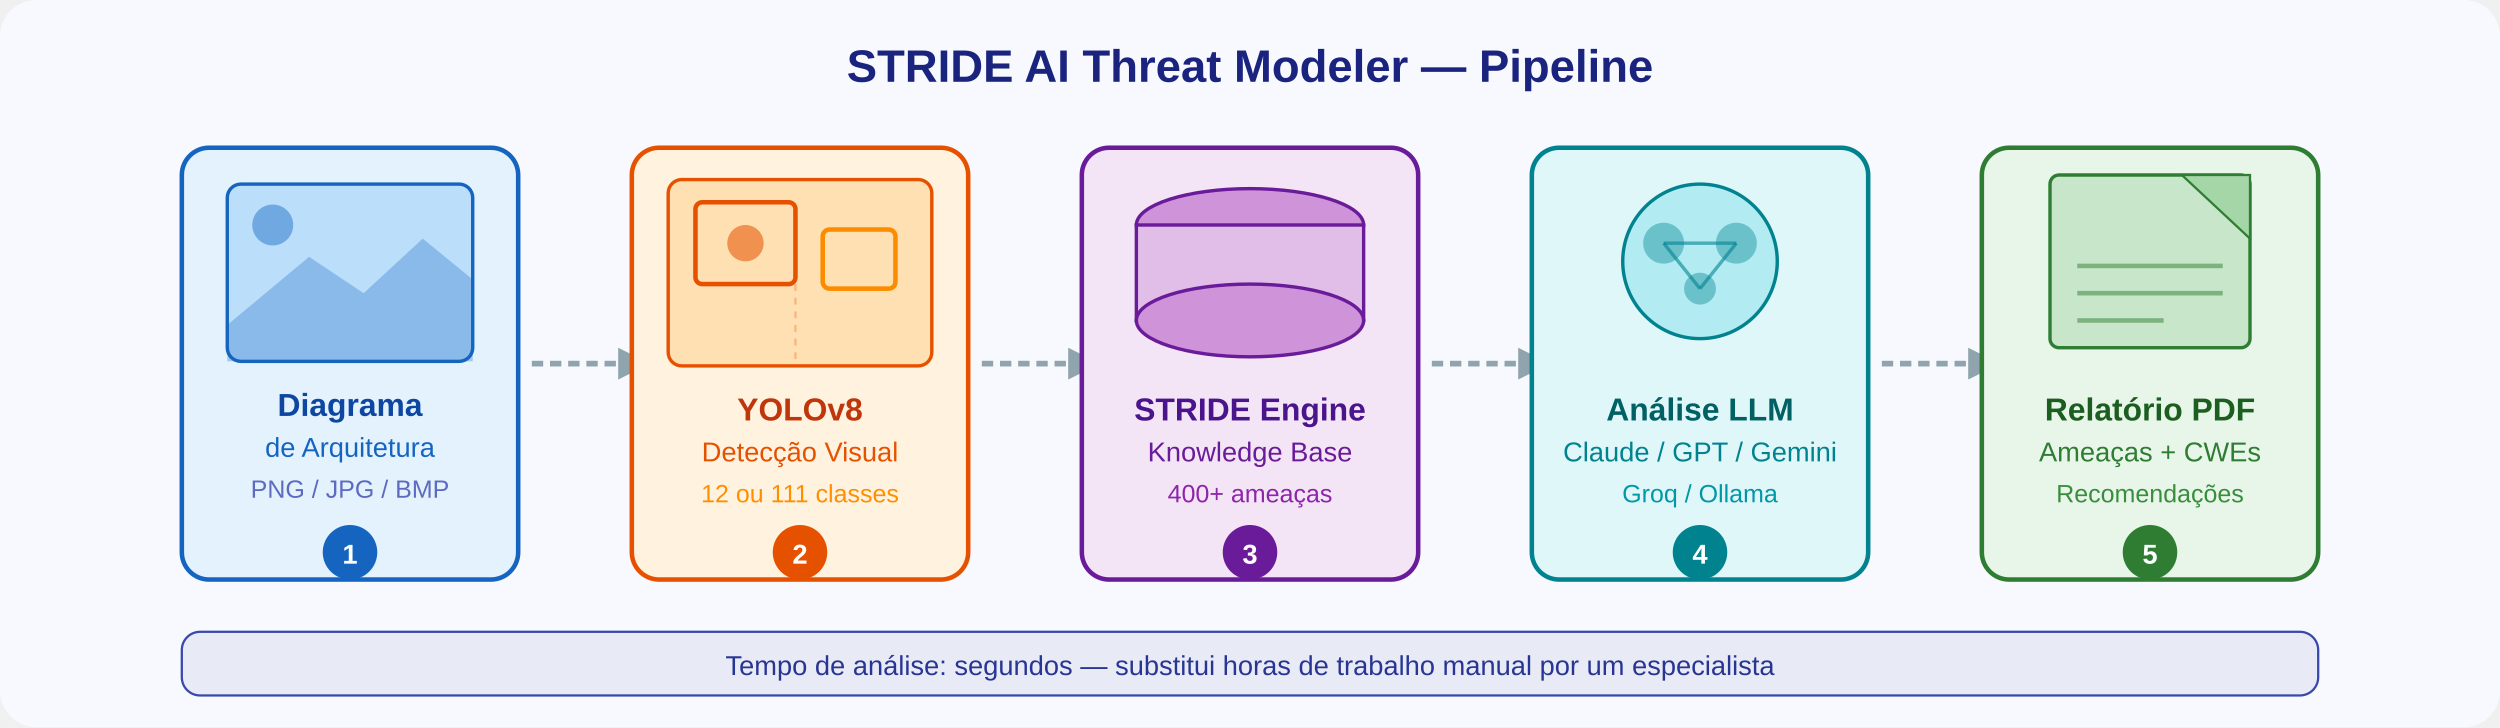
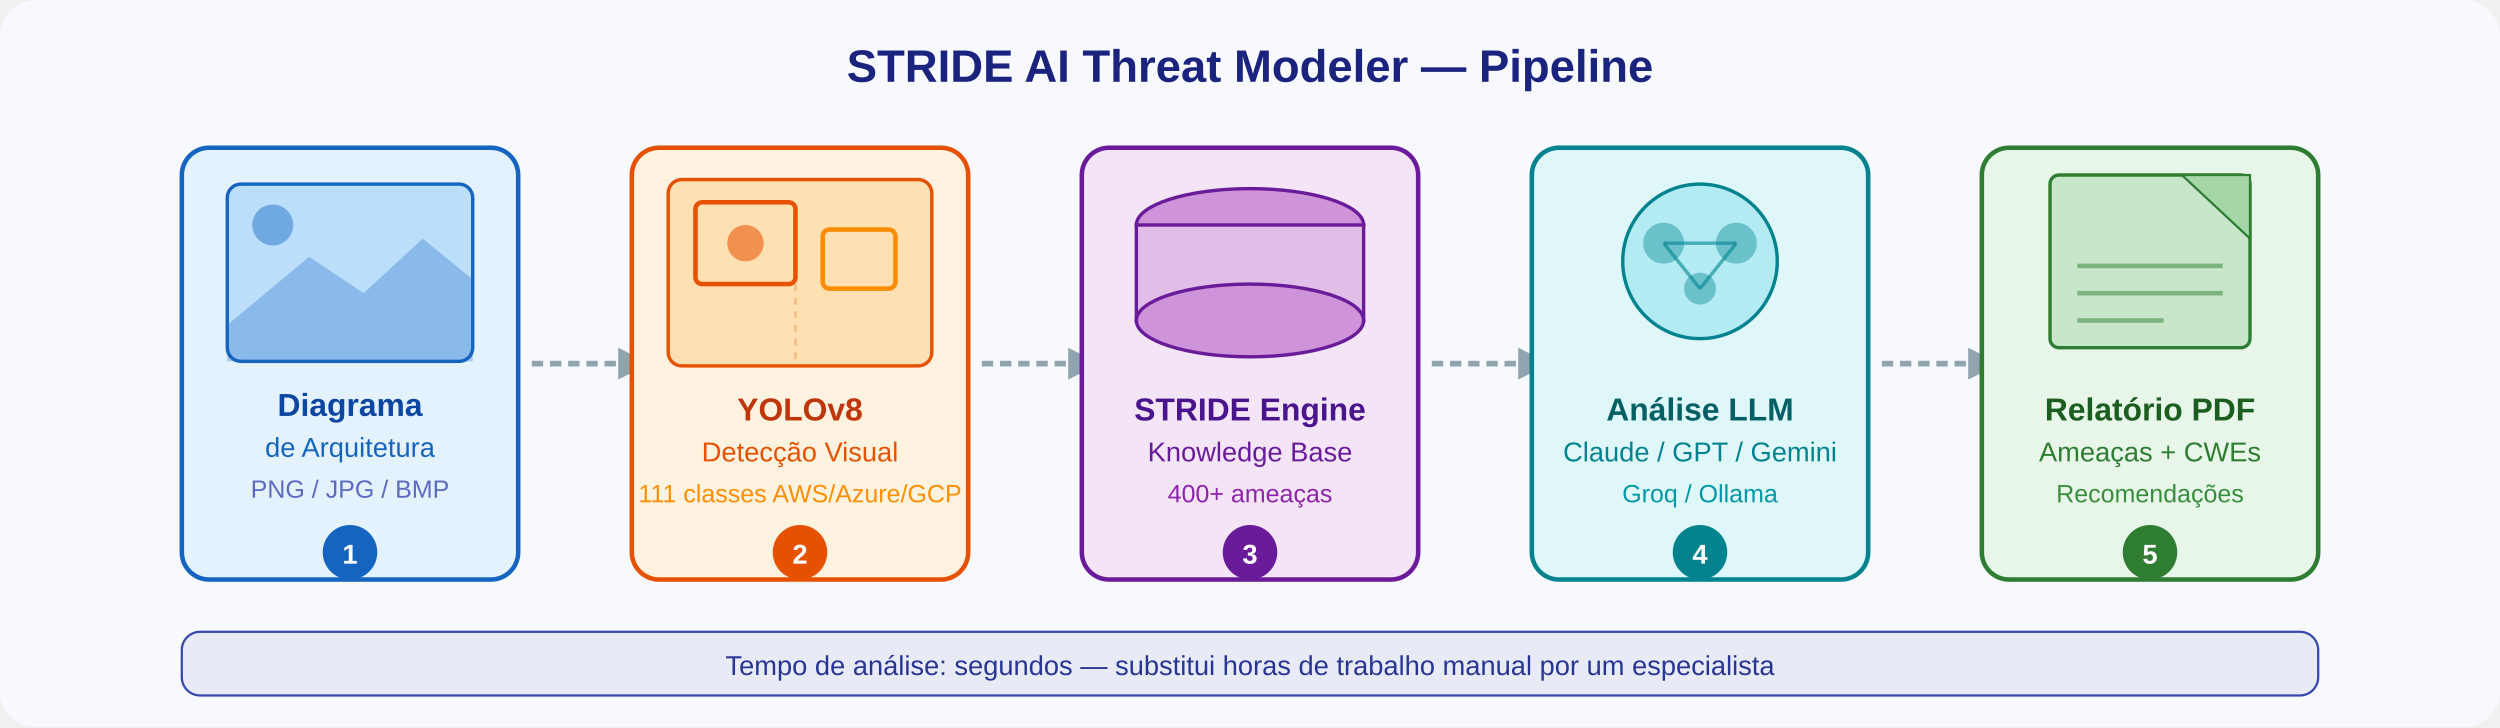
<svg xmlns="http://www.w3.org/2000/svg" viewBox="0 0 1100 320" width="1100" height="320" font-family="Segoe UI, Arial, sans-serif">
  <rect width="1100" height="320" fill="#F8F9FF" rx="16" />
  <text x="550" y="36" text-anchor="middle" font-size="20" font-weight="700" fill="#1A237E">STRIDE AI Threat Modeler — Pipeline</text>
  <g transform="translate(80,65)">
    <rect width="148" height="190" rx="12" fill="#E3F2FD" stroke="#1565C0" stroke-width="2" />
    <rect x="20" y="16" width="108" height="78" rx="6" fill="#BBDEFB" stroke="#1565C0" stroke-width="1.5" />
    <circle cx="40" cy="34" r="9" fill="#1565C0" opacity="0.45" />
    <polygon points="20,78 56,48 80,64 106,40 128,58 128,94 20,94" fill="#1565C0" opacity="0.3" />
    <text x="74" y="118" text-anchor="middle" font-size="14" font-weight="700" fill="#0D47A1">Diagrama</text>
    <text x="74" y="136" text-anchor="middle" font-size="12" fill="#1565C0">de Arquitetura</text>
    <text x="74" y="154" text-anchor="middle" font-size="11" fill="#5C6BC0">PNG / JPG / BMP</text>
    <circle cx="74" cy="178" r="12" fill="#1565C0" />
    <text x="74" y="183" text-anchor="middle" font-size="12" font-weight="700" fill="white">1</text>
  </g>
  <line x1="234" y1="160" x2="272" y2="160" stroke="#90A4AE" stroke-width="2.5" stroke-dasharray="5,3" />
  <polygon points="272,153 286,160 272,167" fill="#90A4AE" />
  <g transform="translate(278,65)">
    <rect width="148" height="190" rx="12" fill="#FFF3E0" stroke="#E65100" stroke-width="2" />
    <rect x="16" y="14" width="116" height="82" rx="6" fill="#FFE0B2" stroke="#E65100" stroke-width="1.5" />
    <rect x="28" y="24" width="44" height="36" rx="3" fill="none" stroke="#E65100" stroke-width="2" />
    <rect x="84" y="36" width="32" height="26" rx="3" fill="none" stroke="#FB8C00" stroke-width="2" />
    <circle cx="50" cy="42" r="8" fill="#E65100" opacity="0.55" />
    <line x1="72" y1="30" x2="72" y2="96" stroke="#E65100" stroke-width="1" opacity="0.3" stroke-dasharray="3,3" />
    <text x="74" y="120" text-anchor="middle" font-size="14" font-weight="700" fill="#BF360C">YOLOv8</text>
    <text x="74" y="138" text-anchor="middle" font-size="12" fill="#E65100">Detecção Visual</text>
-     <text x="74" y="156" text-anchor="middle" font-size="11" fill="#FF8F00">12 ou 111 classes</text>
+     <text x="74" y="156" text-anchor="middle" font-size="11" fill="#FF8F00">111 classes AWS/Azure/GCP</text>
    <circle cx="74" cy="178" r="12" fill="#E65100" />
    <text x="74" y="183" text-anchor="middle" font-size="12" font-weight="700" fill="white">2</text>
  </g>
  <line x1="432" y1="160" x2="470" y2="160" stroke="#90A4AE" stroke-width="2.5" stroke-dasharray="5,3" />
  <polygon points="470,153 484,160 470,167" fill="#90A4AE" />
  <g transform="translate(476,65)">
    <rect width="148" height="190" rx="12" fill="#F3E5F5" stroke="#6A1B9A" stroke-width="2" />
    <ellipse cx="74" cy="34" rx="50" ry="16" fill="#CE93D8" stroke="#6A1B9A" stroke-width="1.5" />
    <rect x="24" y="34" width="100" height="42" fill="#E1BEE7" stroke="#6A1B9A" stroke-width="1.5" />
    <ellipse cx="74" cy="76" rx="50" ry="16" fill="#CE93D8" stroke="#6A1B9A" stroke-width="1.5" />
    <text x="74" y="120" text-anchor="middle" font-size="14" font-weight="700" fill="#4A148C">STRIDE Engine</text>
    <text x="74" y="138" text-anchor="middle" font-size="12" fill="#6A1B9A">Knowledge Base</text>
    <text x="74" y="156" text-anchor="middle" font-size="11" fill="#8E24AA">400+ ameaças</text>
    <circle cx="74" cy="178" r="12" fill="#6A1B9A" />
    <text x="74" y="183" text-anchor="middle" font-size="12" font-weight="700" fill="white">3</text>
  </g>
  <line x1="630" y1="160" x2="668" y2="160" stroke="#90A4AE" stroke-width="2.5" stroke-dasharray="5,3" />
  <polygon points="668,153 682,160 668,167" fill="#90A4AE" />
  <g transform="translate(674,65)">
    <rect width="148" height="190" rx="12" fill="#E0F7FA" stroke="#00838F" stroke-width="2" />
    <circle cx="74" cy="50" r="34" fill="#B2EBF2" stroke="#00838F" stroke-width="1.5" />
    <circle cx="58" cy="42" r="9" fill="#00838F" opacity="0.4" />
    <circle cx="90" cy="42" r="9" fill="#00838F" opacity="0.4" />
    <circle cx="74" cy="62" r="7" fill="#00838F" opacity="0.4" />
    <line x1="58" y1="42" x2="90" y2="42" stroke="#00838F" stroke-width="1.5" opacity="0.6" />
    <line x1="58" y1="42" x2="74" y2="62" stroke="#00838F" stroke-width="1.5" opacity="0.6" />
    <line x1="90" y1="42" x2="74" y2="62" stroke="#00838F" stroke-width="1.5" opacity="0.6" />
    <text x="74" y="120" text-anchor="middle" font-size="14" font-weight="700" fill="#006064">Análise LLM</text>
    <text x="74" y="138" text-anchor="middle" font-size="12" fill="#00838F">Claude / GPT / Gemini</text>
    <text x="74" y="156" text-anchor="middle" font-size="11" fill="#0097A7">Groq / Ollama</text>
    <circle cx="74" cy="178" r="12" fill="#00838F" />
    <text x="74" y="183" text-anchor="middle" font-size="12" font-weight="700" fill="white">4</text>
  </g>
  <line x1="828" y1="160" x2="866" y2="160" stroke="#90A4AE" stroke-width="2.5" stroke-dasharray="5,3" />
  <polygon points="866,153 880,160 866,167" fill="#90A4AE" />
  <g transform="translate(872,65)">
    <rect width="148" height="190" rx="12" fill="#E8F5E9" stroke="#2E7D32" stroke-width="2" />
    <rect x="30" y="12" width="88" height="76" rx="4" fill="#C8E6C9" stroke="#2E7D32" stroke-width="1.5" />
    <polygon points="88,12 118,12 118,40" fill="#A5D6A7" stroke="#2E7D32" stroke-width="1" />
    <line x1="42" y1="52" x2="106" y2="52" stroke="#2E7D32" stroke-width="2" opacity="0.5" />
    <line x1="42" y1="64" x2="106" y2="64" stroke="#2E7D32" stroke-width="2" opacity="0.5" />
    <line x1="42" y1="76" x2="80" y2="76" stroke="#2E7D32" stroke-width="2" opacity="0.5" />
    <text x="74" y="120" text-anchor="middle" font-size="14" font-weight="700" fill="#1B5E20">Relatório PDF</text>
    <text x="74" y="138" text-anchor="middle" font-size="12" fill="#2E7D32">Ameaças + CWEs</text>
    <text x="74" y="156" text-anchor="middle" font-size="11" fill="#388E3C">Recomendações</text>
    <circle cx="74" cy="178" r="12" fill="#2E7D32" />
    <text x="74" y="183" text-anchor="middle" font-size="12" font-weight="700" fill="white">5</text>
  </g>
  <rect x="80" y="278" width="940" height="28" rx="8" fill="#E8EAF6" stroke="#3949AB" stroke-width="1" />
  <text x="550" y="297" text-anchor="middle" font-size="12" fill="#283593">
    Tempo de análise: segundos — substitui horas de trabalho manual por um especialista
  </text>
</svg>
